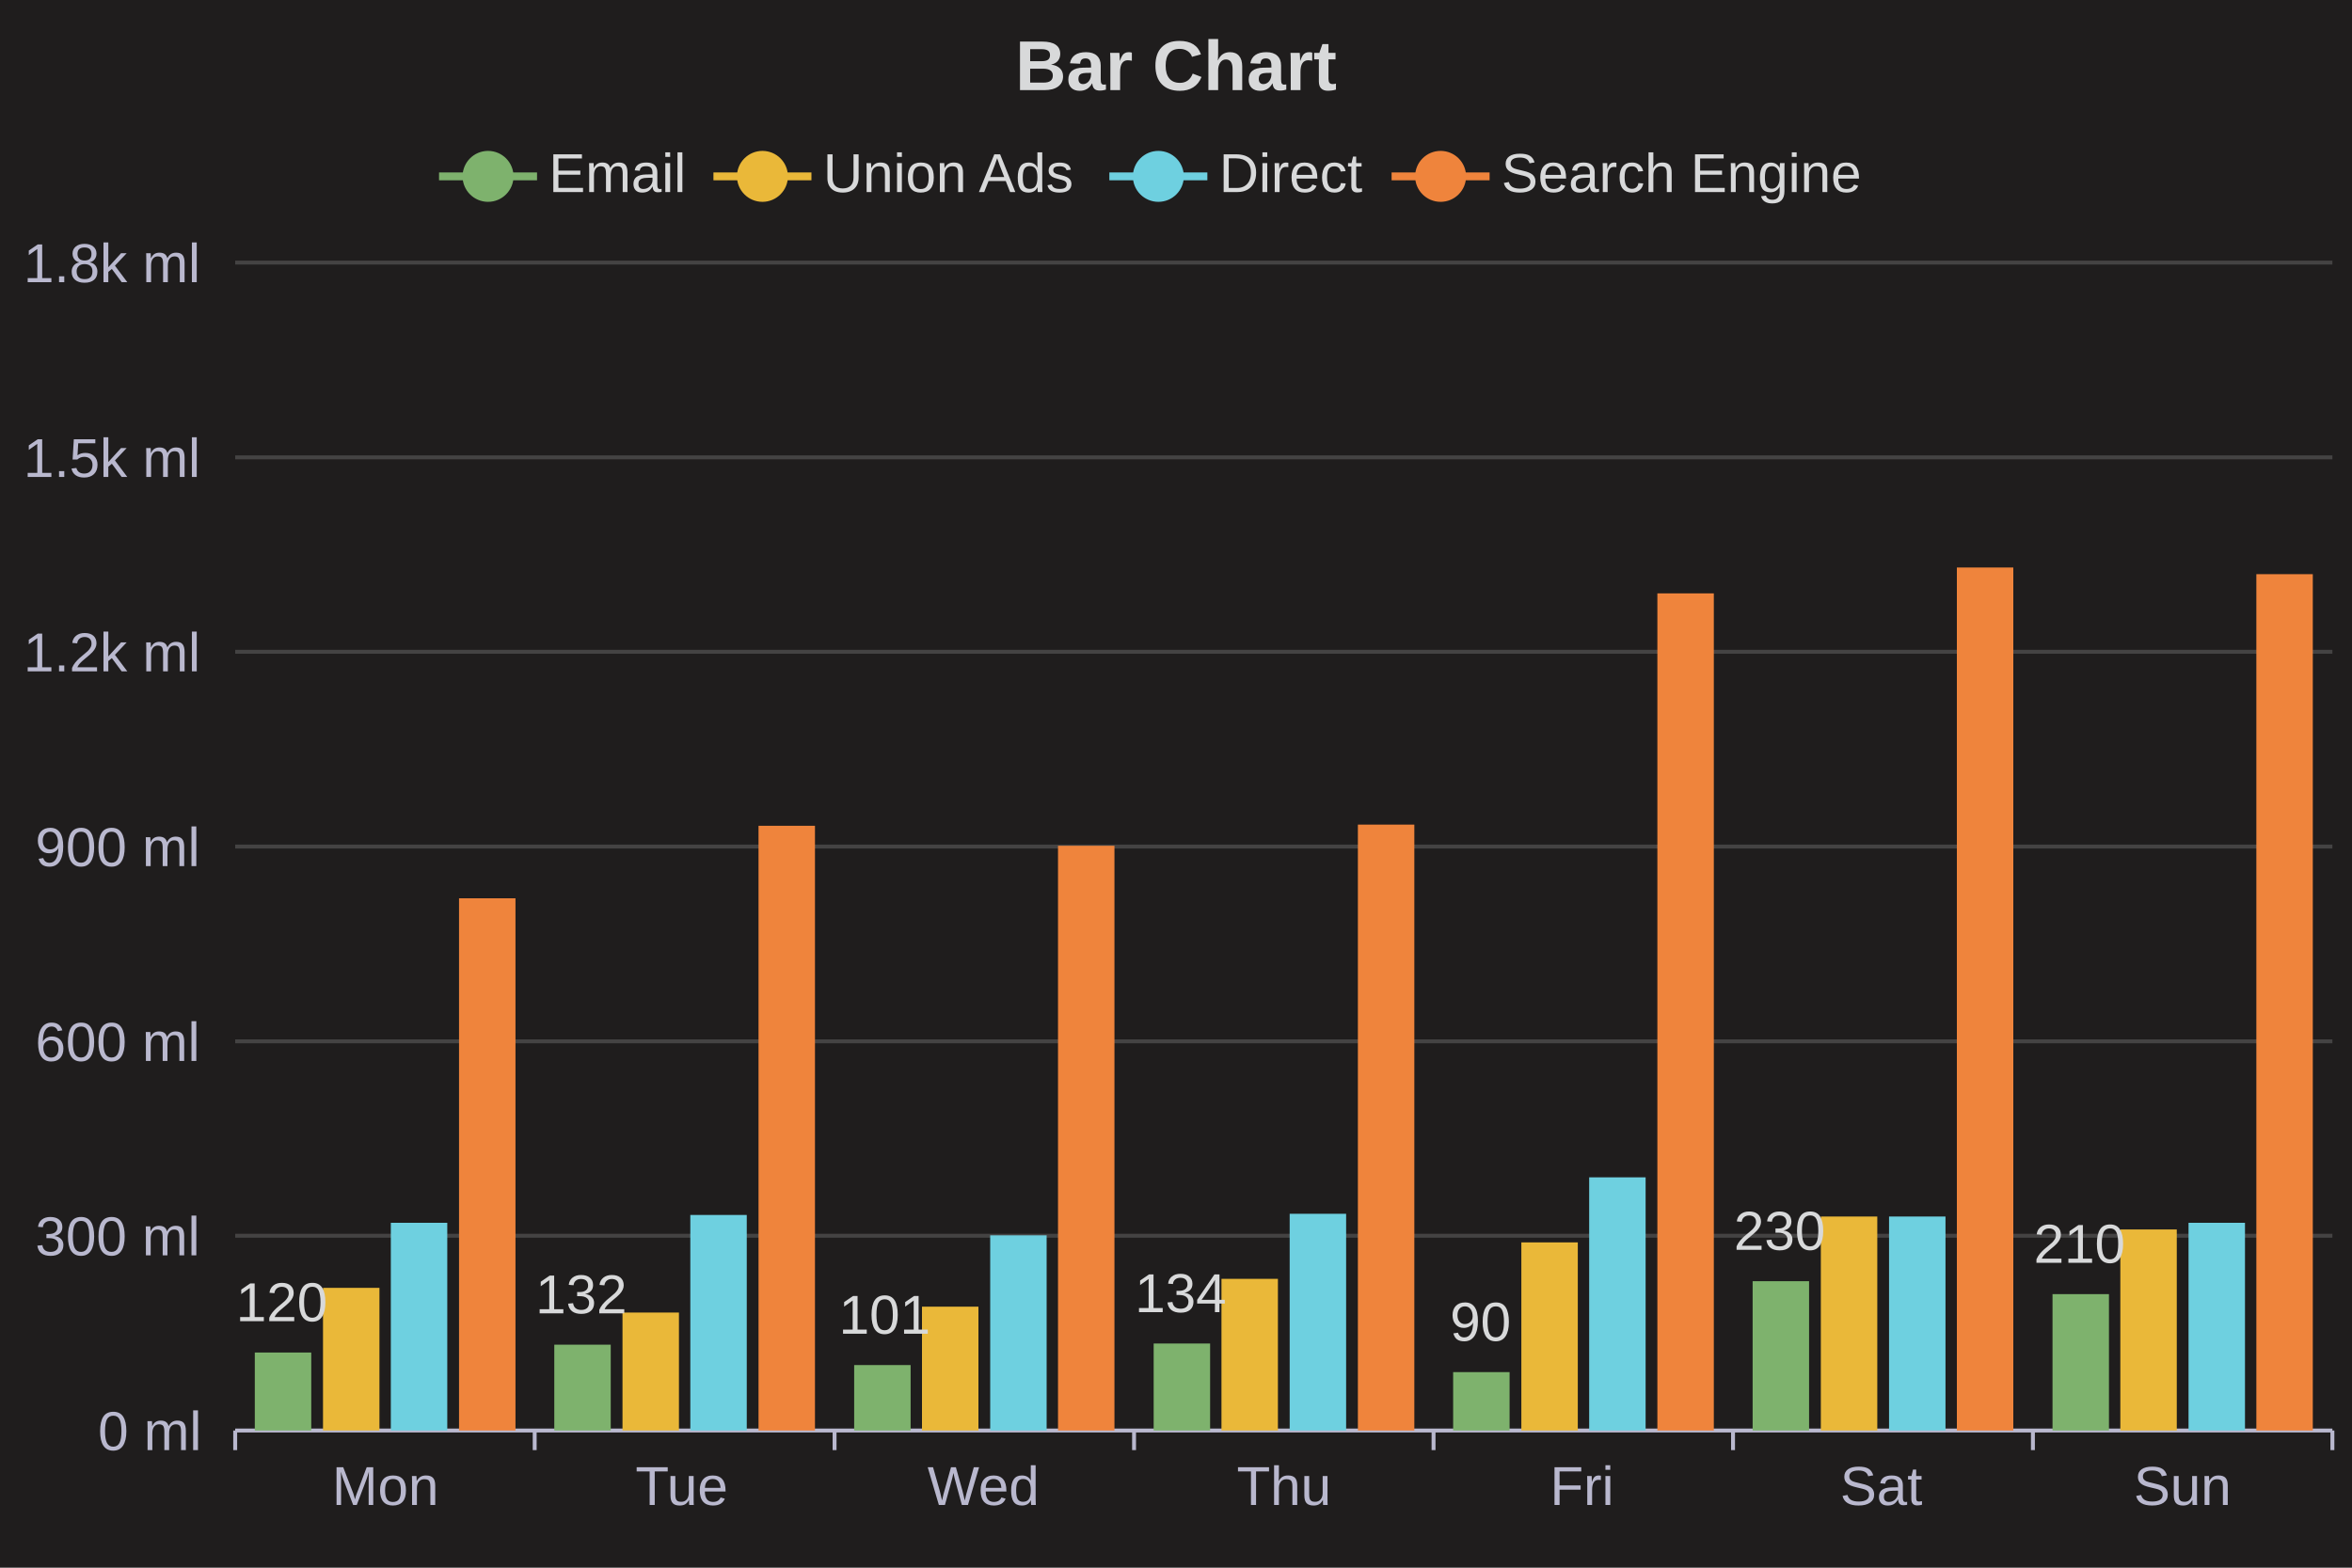
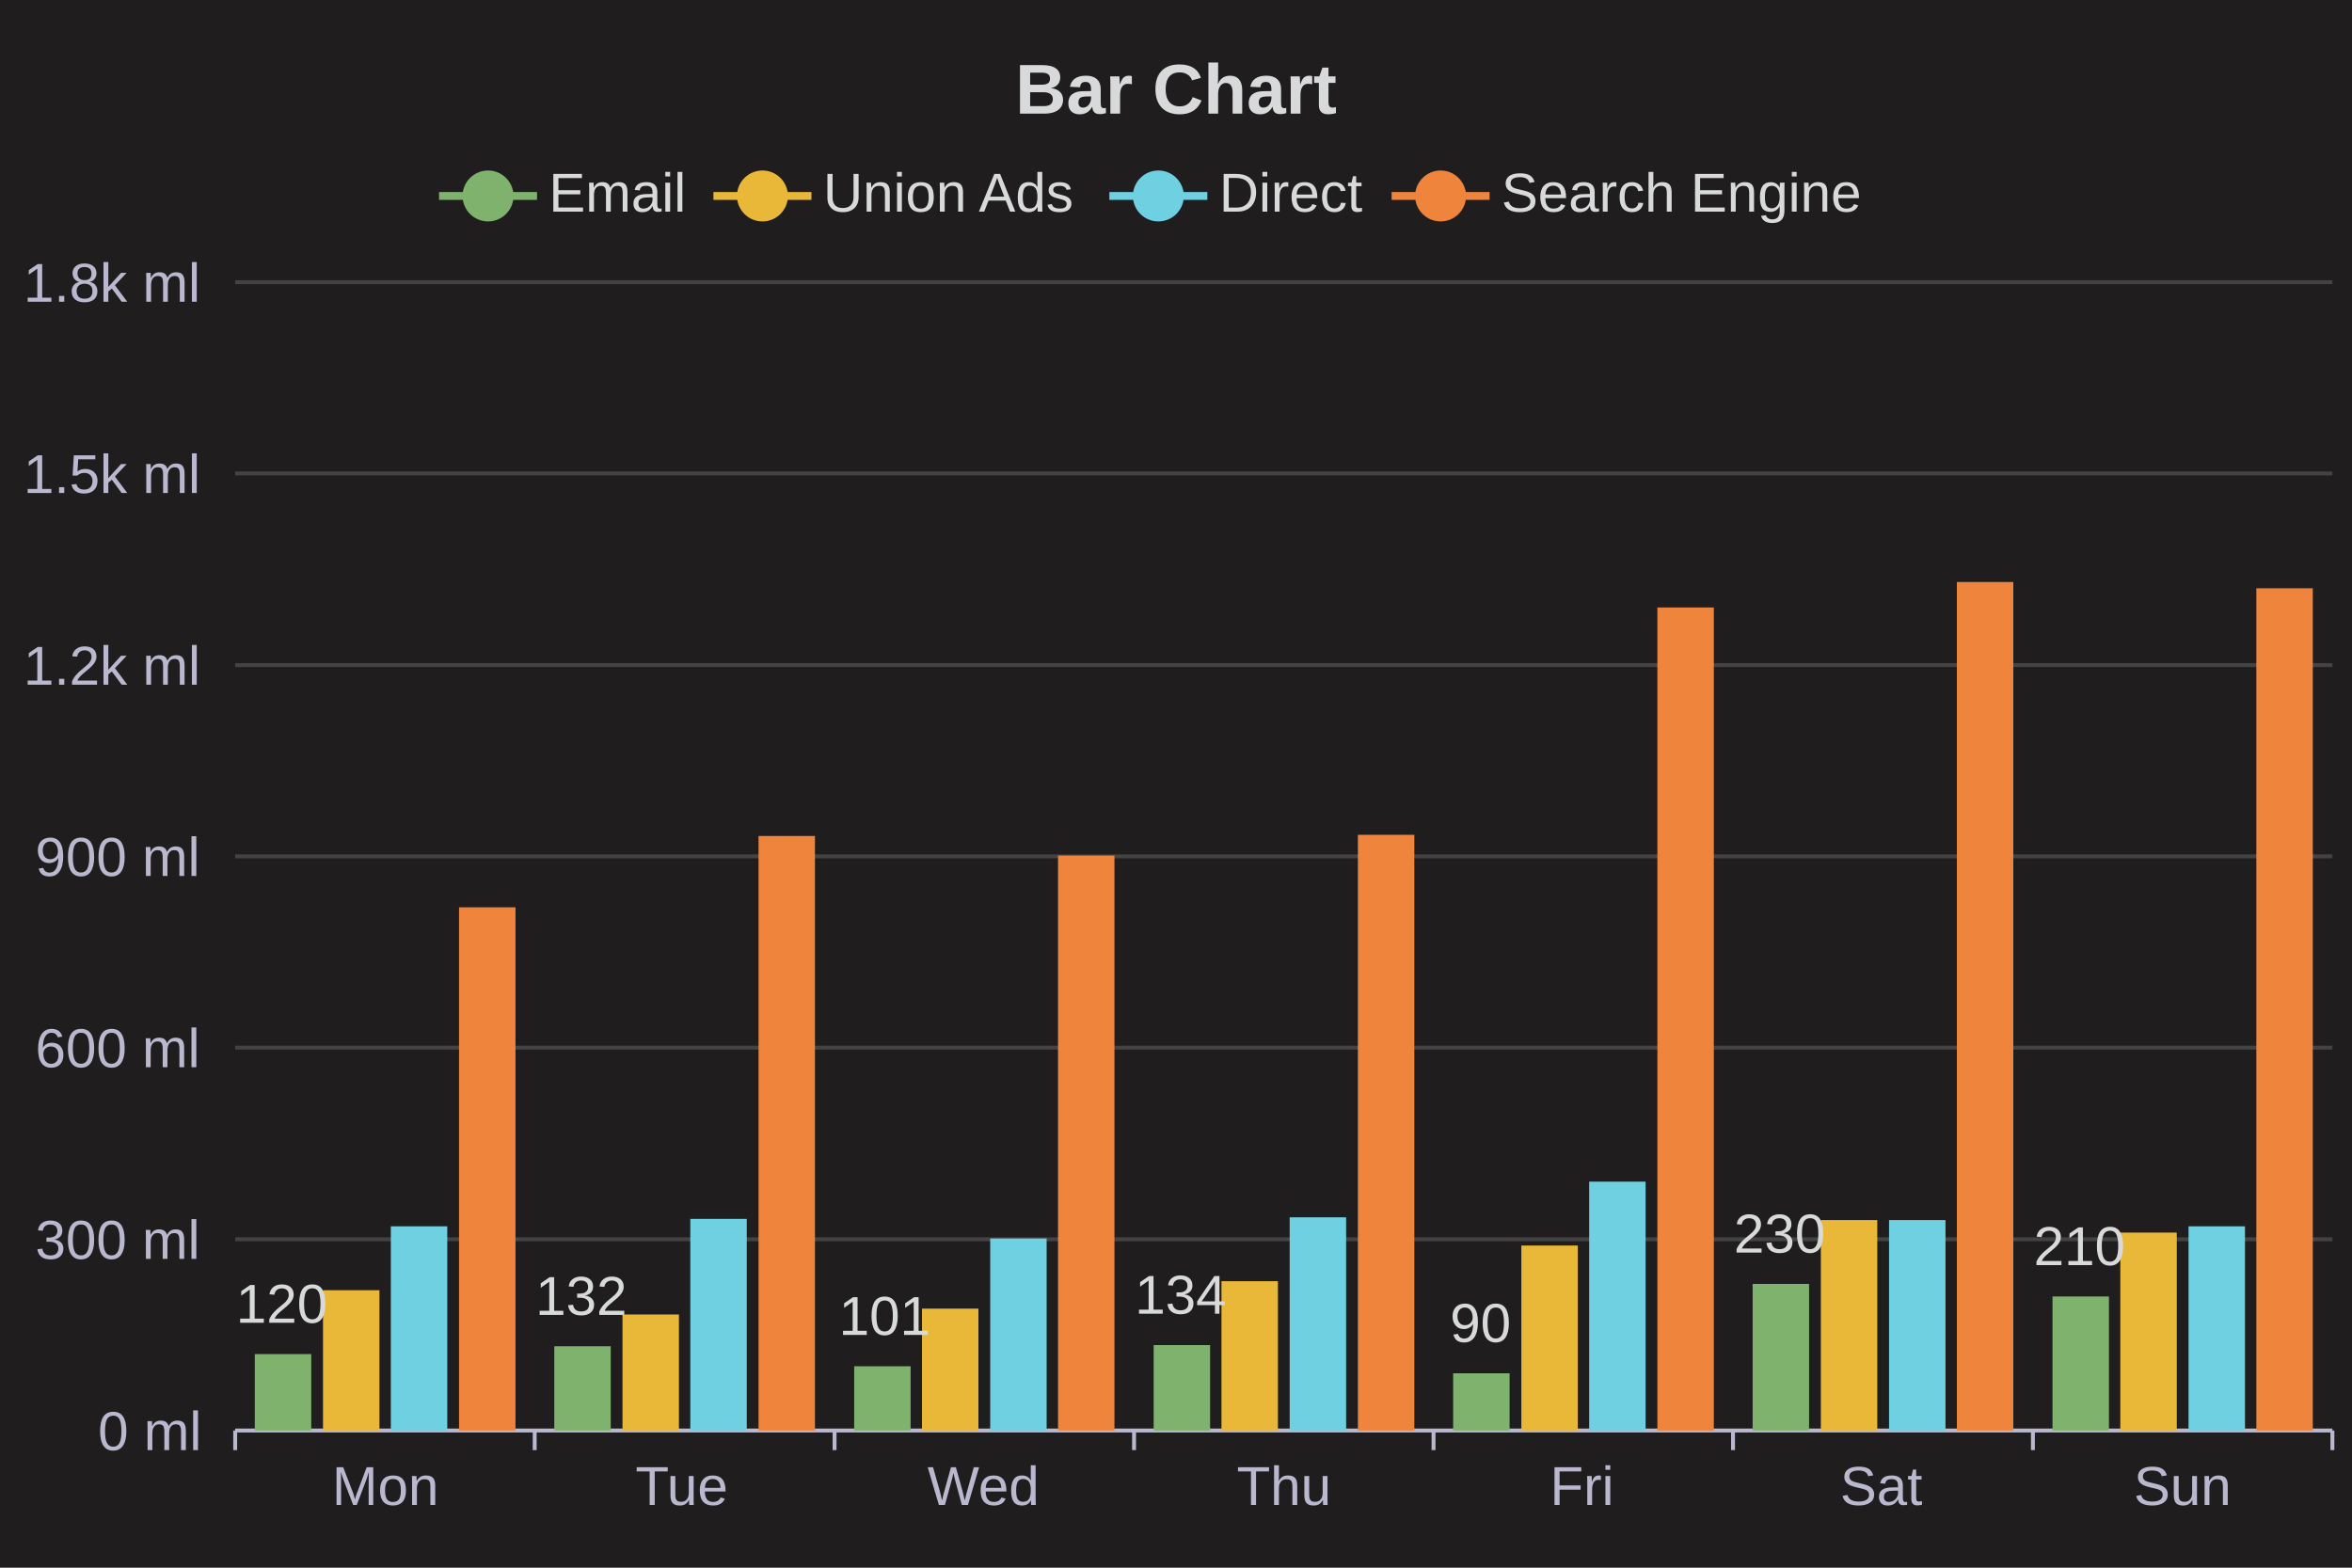
<svg xmlns="http://www.w3.org/2000/svg" width="600" height="400" viewBox="0 0 600 400">
  <rect x="0" y="0" width="600" height="400" fill="#1F1D1D" />
-   <text font-size="18" x="259" y="23" font-weight="bold" font-family="Arial" fill="#D8D9DA">
+   <text font-size="18" x="259" y="5" dy="24" font-weight="bold" font-family="Arial" fill="#D8D9DA">
Bar Chart
</text>
  <g>
-     <line stroke-width="2" x1="112" y1="45" x2="137" y2="45" stroke="#7EB26D" />
-     <circle cx="124.5" cy="45" r="5.5" stroke-width="2" stroke="#7EB26D" fill="#7EB26D" />
-     <text font-size="14" x="140" y="49" font-family="Arial" fill="#D8D9DA">
+     <line stroke-width="2" x1="112" y1="50" x2="137" y2="50" stroke="#7EB26D" />
+     <circle cx="124.5" cy="50" r="5.5" stroke-width="2" stroke="#7EB26D" fill="#7EB26D" />
+     <text font-size="14" x="140" y="54" font-family="Arial" fill="#D8D9DA">
Email
</text>
  </g>
  <g>
-     <line stroke-width="2" x1="182" y1="45" x2="207" y2="45" stroke="#EAB839" />
-     <circle cx="194.5" cy="45" r="5.5" stroke-width="2" stroke="#EAB839" fill="#EAB839" />
-     <text font-size="14" x="210" y="49" font-family="Arial" fill="#D8D9DA">
+     <line stroke-width="2" x1="182" y1="50" x2="207" y2="50" stroke="#EAB839" />
+     <circle cx="194.5" cy="50" r="5.5" stroke-width="2" stroke="#EAB839" fill="#EAB839" />
+     <text font-size="14" x="210" y="54" font-family="Arial" fill="#D8D9DA">
Union Ads
</text>
  </g>
  <g>
-     <line stroke-width="2" x1="283" y1="45" x2="308" y2="45" stroke="#6ED0E0" />
-     <circle cx="295.5" cy="45" r="5.5" stroke-width="2" stroke="#6ED0E0" fill="#6ED0E0" />
-     <text font-size="14" x="311" y="49" font-family="Arial" fill="#D8D9DA">
+     <line stroke-width="2" x1="283" y1="50" x2="308" y2="50" stroke="#6ED0E0" />
+     <circle cx="295.5" cy="50" r="5.5" stroke-width="2" stroke="#6ED0E0" fill="#6ED0E0" />
+     <text font-size="14" x="311" y="54" font-family="Arial" fill="#D8D9DA">
Direct
</text>
  </g>
  <g>
-     <line stroke-width="2" x1="355" y1="45" x2="380" y2="45" stroke="#EF843C" />
-     <circle cx="367.5" cy="45" r="5.5" stroke-width="2" stroke="#EF843C" fill="#EF843C" />
-     <text font-size="14" x="383" y="49" font-family="Arial" fill="#D8D9DA">
+     <line stroke-width="2" x1="355" y1="50" x2="380" y2="50" stroke="#EF843C" />
+     <circle cx="367.5" cy="50" r="5.5" stroke-width="2" stroke="#EF843C" fill="#EF843C" />
+     <text font-size="14" x="383" y="54" font-family="Arial" fill="#D8D9DA">
Search Engine
</text>
  </g>
  <g stroke="#444343">
-     <line stroke-width="1" x1="60" y1="67" x2="595" y2="67" />
-     <line stroke-width="1" x1="60" y1="116.7" x2="595" y2="116.7" />
-     <line stroke-width="1" x1="60" y1="166.3" x2="595" y2="166.3" />
-     <line stroke-width="1" x1="60" y1="216" x2="595" y2="216" />
-     <line stroke-width="1" x1="60" y1="265.7" x2="595" y2="265.7" />
-     <line stroke-width="1" x1="60" y1="315.3" x2="595" y2="315.3" />
+     <line stroke-width="1" x1="60" y1="72" x2="595" y2="72" />
+     <line stroke-width="1" x1="60" y1="120.8" x2="595" y2="120.8" />
+     <line stroke-width="1" x1="60" y1="169.7" x2="595" y2="169.7" />
+     <line stroke-width="1" x1="60" y1="218.5" x2="595" y2="218.5" />
+     <line stroke-width="1" x1="60" y1="267.3" x2="595" y2="267.3" />
+     <line stroke-width="1" x1="60" y1="316.2" x2="595" y2="316.2" />
  </g>
  <g>
-     <text font-size="14" x="6" y="72" font-family="Arial" fill="#B9B8CE">
+     <text font-size="14" x="6" y="77" font-family="Arial" fill="#B9B8CE">
1.8k ml
</text>
-     <text font-size="14" x="6" y="121.7" font-family="Arial" fill="#B9B8CE">
+     <text font-size="14" x="6" y="125.8" font-family="Arial" fill="#B9B8CE">
1.5k ml
</text>
-     <text font-size="14" x="6" y="171.3" font-family="Arial" fill="#B9B8CE">
+     <text font-size="14" x="6" y="174.7" font-family="Arial" fill="#B9B8CE">
1.2k ml
</text>
-     <text font-size="14" x="9" y="221" font-family="Arial" fill="#B9B8CE">
+     <text font-size="14" x="9" y="223.5" font-family="Arial" fill="#B9B8CE">
900 ml
</text>
-     <text font-size="14" x="9" y="270.7" font-family="Arial" fill="#B9B8CE">
+     <text font-size="14" x="9" y="272.3" font-family="Arial" fill="#B9B8CE">
600 ml
</text>
-     <text font-size="14" x="9" y="320.3" font-family="Arial" fill="#B9B8CE">
+     <text font-size="14" x="9" y="321.2" font-family="Arial" fill="#B9B8CE">
300 ml
</text>
    <text font-size="14" x="25" y="370" font-family="Arial" fill="#B9B8CE">
0 ml
</text>
  </g>
  <g>
    <g stroke="#B9B8CE">
      <line stroke-width="1" x1="60" y1="365" x2="595" y2="365" />
      <line stroke-width="1" x1="60" y1="365" x2="60" y2="370" />
      <line stroke-width="1" x1="136.4" y1="365" x2="136.4" y2="370" />
      <line stroke-width="1" x1="212.9" y1="365" x2="212.9" y2="370" />
      <line stroke-width="1" x1="289.3" y1="365" x2="289.3" y2="370" />
      <line stroke-width="1" x1="365.7" y1="365" x2="365.7" y2="370" />
      <line stroke-width="1" x1="442.1" y1="365" x2="442.1" y2="370" />
      <line stroke-width="1" x1="518.6" y1="365" x2="518.6" y2="370" />
      <line stroke-width="1" x1="595" y1="365" x2="595" y2="370" />
    </g>
    <text font-size="14" x="84.7" y="384" font-family="Arial" fill="#B9B8CE">
Mon
</text>
    <text font-size="14" x="162.1" y="384" font-family="Arial" fill="#B9B8CE">
Tue
</text>
    <text font-size="14" x="236.6" y="384" font-family="Arial" fill="#B9B8CE">
Wed
</text>
    <text font-size="14" x="315.5" y="384" font-family="Arial" fill="#B9B8CE">
Thu
</text>
    <text font-size="14" x="395.4" y="384" font-family="Arial" fill="#B9B8CE">
Fri
</text>
    <text font-size="14" x="469.4" y="384" font-family="Arial" fill="#B9B8CE">
Sat
</text>
    <text font-size="14" x="544.3" y="384" font-family="Arial" fill="#B9B8CE">
Sun
</text>
  </g>
-   <rect x="65" y="345.1" width="14.4" height="19.9" fill="#7EB26D" />
-   <rect x="141.4" y="343.1" width="14.4" height="21.9" fill="#7EB26D" />
-   <rect x="217.9" y="348.3" width="14.4" height="16.7" fill="#7EB26D" />
-   <rect x="294.3" y="342.8" width="14.4" height="22.2" fill="#7EB26D" />
-   <rect x="370.7" y="350.1" width="14.4" height="14.9" fill="#7EB26D" />
-   <rect x="447.1" y="326.9" width="14.4" height="38.1" fill="#7EB26D" />
-   <rect x="523.6" y="330.2" width="14.4" height="34.8" fill="#7EB26D" />
-   <rect x="82.4" y="328.6" width="14.4" height="36.4" fill="#EAB839" />
-   <rect x="158.8" y="334.9" width="14.4" height="30.1" fill="#EAB839" />
-   <rect x="235.2" y="333.4" width="14.4" height="31.6" fill="#EAB839" />
-   <rect x="311.6" y="326.3" width="14.4" height="38.7" fill="#EAB839" />
-   <rect x="388.1" y="317" width="14.4" height="48" fill="#EAB839" />
-   <rect x="464.5" y="310.4" width="14.4" height="54.6" fill="#EAB839" />
-   <rect x="540.9" y="313.7" width="14.4" height="51.3" fill="#EAB839" />
-   <rect x="99.7" y="312" width="14.4" height="53" fill="#6ED0E0" />
-   <rect x="176.1" y="310" width="14.4" height="55" fill="#6ED0E0" />
-   <rect x="252.6" y="315.2" width="14.4" height="49.8" fill="#6ED0E0" />
-   <rect x="329" y="309.7" width="14.4" height="55.3" fill="#6ED0E0" />
-   <rect x="405.4" y="300.4" width="14.4" height="64.6" fill="#6ED0E0" />
-   <rect x="481.9" y="310.4" width="14.4" height="54.6" fill="#6ED0E0" />
-   <rect x="558.3" y="312" width="14.4" height="53" fill="#6ED0E0" />
-   <rect x="117.1" y="229.2" width="14.4" height="135.8" fill="#EF843C" />
-   <rect x="193.5" y="210.7" width="14.4" height="154.3" fill="#EF843C" />
-   <rect x="269.9" y="215.8" width="14.4" height="149.2" fill="#EF843C" />
-   <rect x="346.4" y="210.4" width="14.4" height="154.6" fill="#EF843C" />
-   <rect x="422.8" y="151.4" width="14.4" height="213.6" fill="#EF843C" />
-   <rect x="499.2" y="144.8" width="14.4" height="220.2" fill="#EF843C" />
-   <rect x="575.6" y="146.5" width="14.4" height="218.5" fill="#EF843C" />
-   <text font-size="14" x="72.2" y="345.1" dx="-12" dy="-8" font-family="Arial" fill="#D8D9DA">
+   <rect x="65" y="345.5" width="14.4" height="19.5" fill="#7EB26D" />
+   <rect x="141.4" y="343.5" width="14.4" height="21.5" fill="#7EB26D" />
+   <rect x="217.9" y="348.6" width="14.4" height="16.4" fill="#7EB26D" />
+   <rect x="294.3" y="343.2" width="14.4" height="21.8" fill="#7EB26D" />
+   <rect x="370.7" y="350.4" width="14.4" height="14.6" fill="#7EB26D" />
+   <rect x="447.1" y="327.6" width="14.4" height="37.4" fill="#7EB26D" />
+   <rect x="523.6" y="330.8" width="14.4" height="34.2" fill="#7EB26D" />
+   <rect x="82.4" y="329.2" width="14.4" height="35.8" fill="#EAB839" />
+   <rect x="158.8" y="335.4" width="14.4" height="29.6" fill="#EAB839" />
+   <rect x="235.2" y="333.9" width="14.4" height="31.1" fill="#EAB839" />
+   <rect x="311.6" y="326.9" width="14.4" height="38.1" fill="#EAB839" />
+   <rect x="388.1" y="317.8" width="14.4" height="47.2" fill="#EAB839" />
+   <rect x="464.5" y="311.3" width="14.4" height="53.7" fill="#EAB839" />
+   <rect x="540.9" y="314.5" width="14.4" height="50.5" fill="#EAB839" />
+   <rect x="99.7" y="312.9" width="14.4" height="52.1" fill="#6ED0E0" />
+   <rect x="176.1" y="311" width="14.4" height="54" fill="#6ED0E0" />
+   <rect x="252.6" y="316" width="14.4" height="49" fill="#6ED0E0" />
+   <rect x="329" y="310.6" width="14.4" height="54.4" fill="#6ED0E0" />
+   <rect x="405.4" y="301.5" width="14.4" height="63.5" fill="#6ED0E0" />
+   <rect x="481.9" y="311.3" width="14.4" height="53.7" fill="#6ED0E0" />
+   <rect x="558.3" y="312.9" width="14.4" height="52.1" fill="#6ED0E0" />
+   <rect x="117.1" y="231.5" width="14.4" height="133.5" fill="#EF843C" />
+   <rect x="193.5" y="213.3" width="14.4" height="151.7" fill="#EF843C" />
+   <rect x="269.9" y="218.3" width="14.4" height="146.7" fill="#EF843C" />
+   <rect x="346.4" y="213" width="14.4" height="152" fill="#EF843C" />
+   <rect x="422.8" y="155" width="14.4" height="210" fill="#EF843C" />
+   <rect x="499.2" y="148.5" width="14.4" height="216.5" fill="#EF843C" />
+   <rect x="575.6" y="150.1" width="14.4" height="214.9" fill="#EF843C" />
+   <text font-size="14" x="72.2" y="345.5" dx="-12" dy="-8" font-family="Arial" fill="#D8D9DA">
120
</text>
-   <text font-size="14" x="148.6" y="343.1" dx="-12" dy="-8" font-family="Arial" fill="#D8D9DA">
+   <text font-size="14" x="148.6" y="343.5" dx="-12" dy="-8" font-family="Arial" fill="#D8D9DA">
132
</text>
-   <text font-size="14" x="225" y="348.3" dx="-11" dy="-8" font-family="Arial" fill="#D8D9DA">
+   <text font-size="14" x="225" y="348.6" dx="-11" dy="-8" font-family="Arial" fill="#D8D9DA">
101
</text>
-   <text font-size="14" x="301.5" y="342.8" dx="-12" dy="-8" font-family="Arial" fill="#D8D9DA">
+   <text font-size="14" x="301.5" y="343.2" dx="-12" dy="-8" font-family="Arial" fill="#D8D9DA">
134
</text>
-   <text font-size="14" x="377.9" y="350.1" dx="-8" dy="-8" font-family="Arial" fill="#D8D9DA">
+   <text font-size="14" x="377.9" y="350.4" dx="-8" dy="-8" font-family="Arial" fill="#D8D9DA">
90
</text>
-   <text font-size="14" x="454.3" y="326.9" dx="-12" dy="-8" font-family="Arial" fill="#D8D9DA">
+   <text font-size="14" x="454.3" y="327.6" dx="-12" dy="-8" font-family="Arial" fill="#D8D9DA">
230
</text>
-   <text font-size="14" x="530.8" y="330.2" dx="-12" dy="-8" font-family="Arial" fill="#D8D9DA">
+   <text font-size="14" x="530.8" y="330.8" dx="-12" dy="-8" font-family="Arial" fill="#D8D9DA">
210
</text>
</svg>
